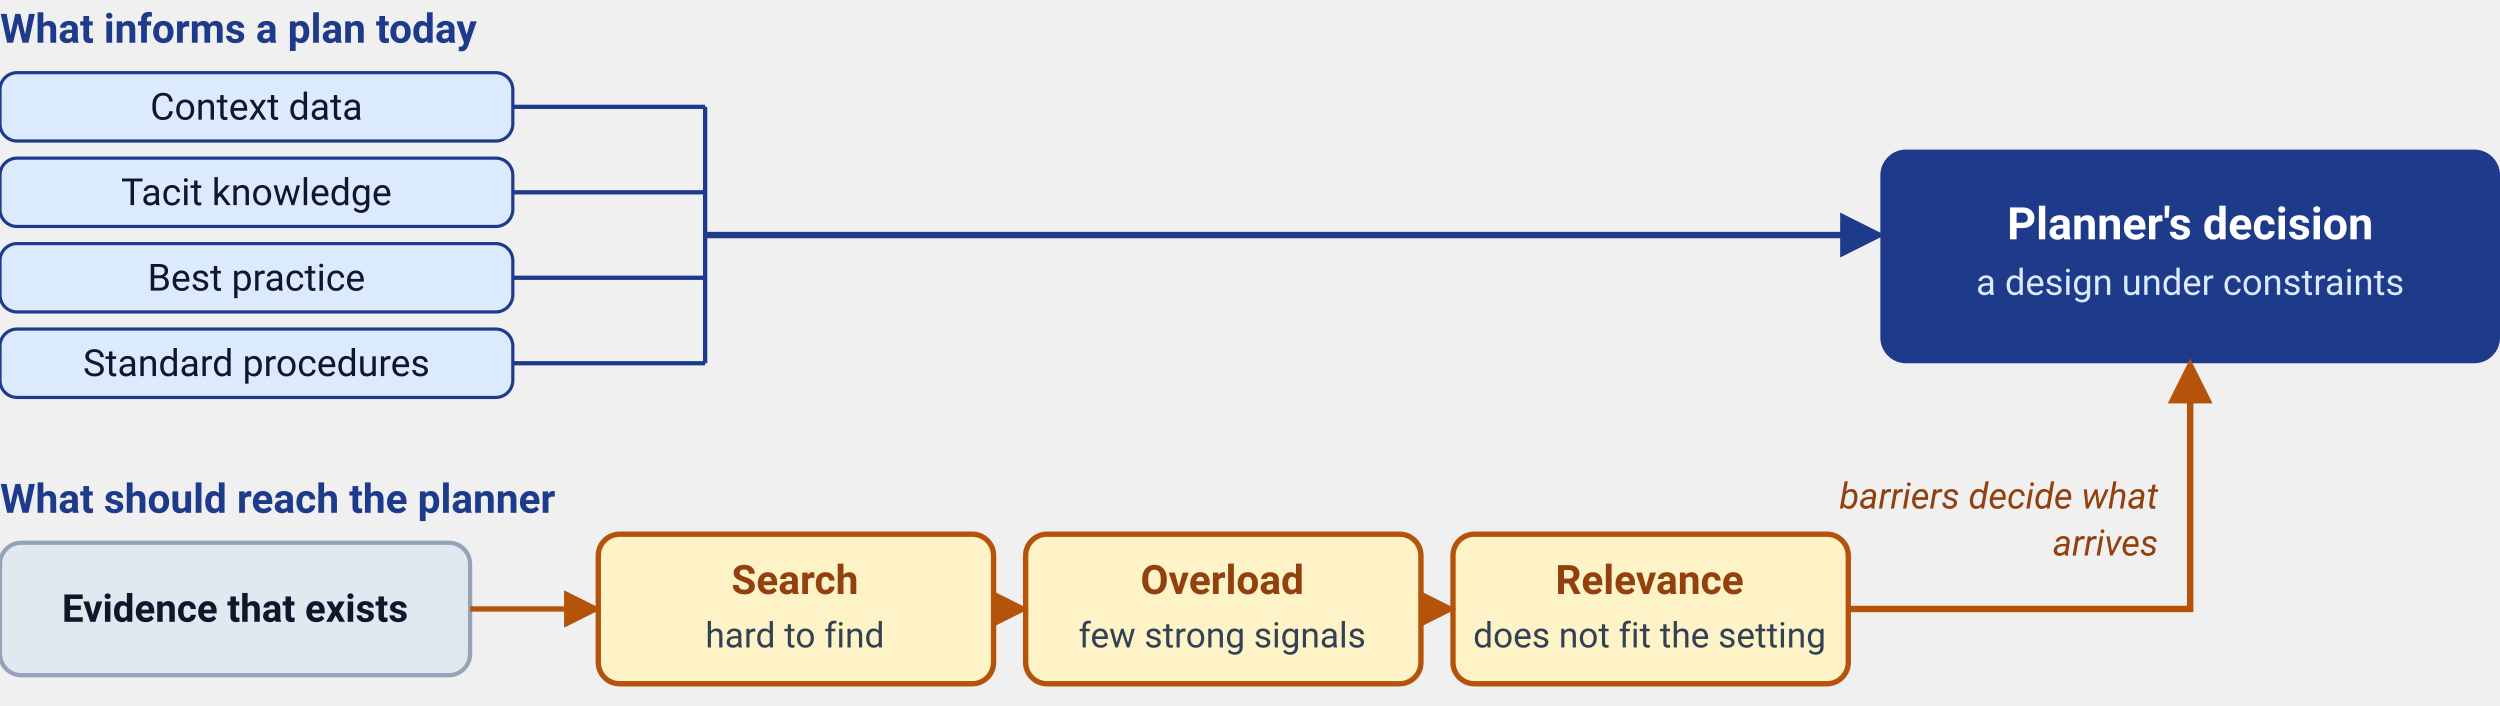
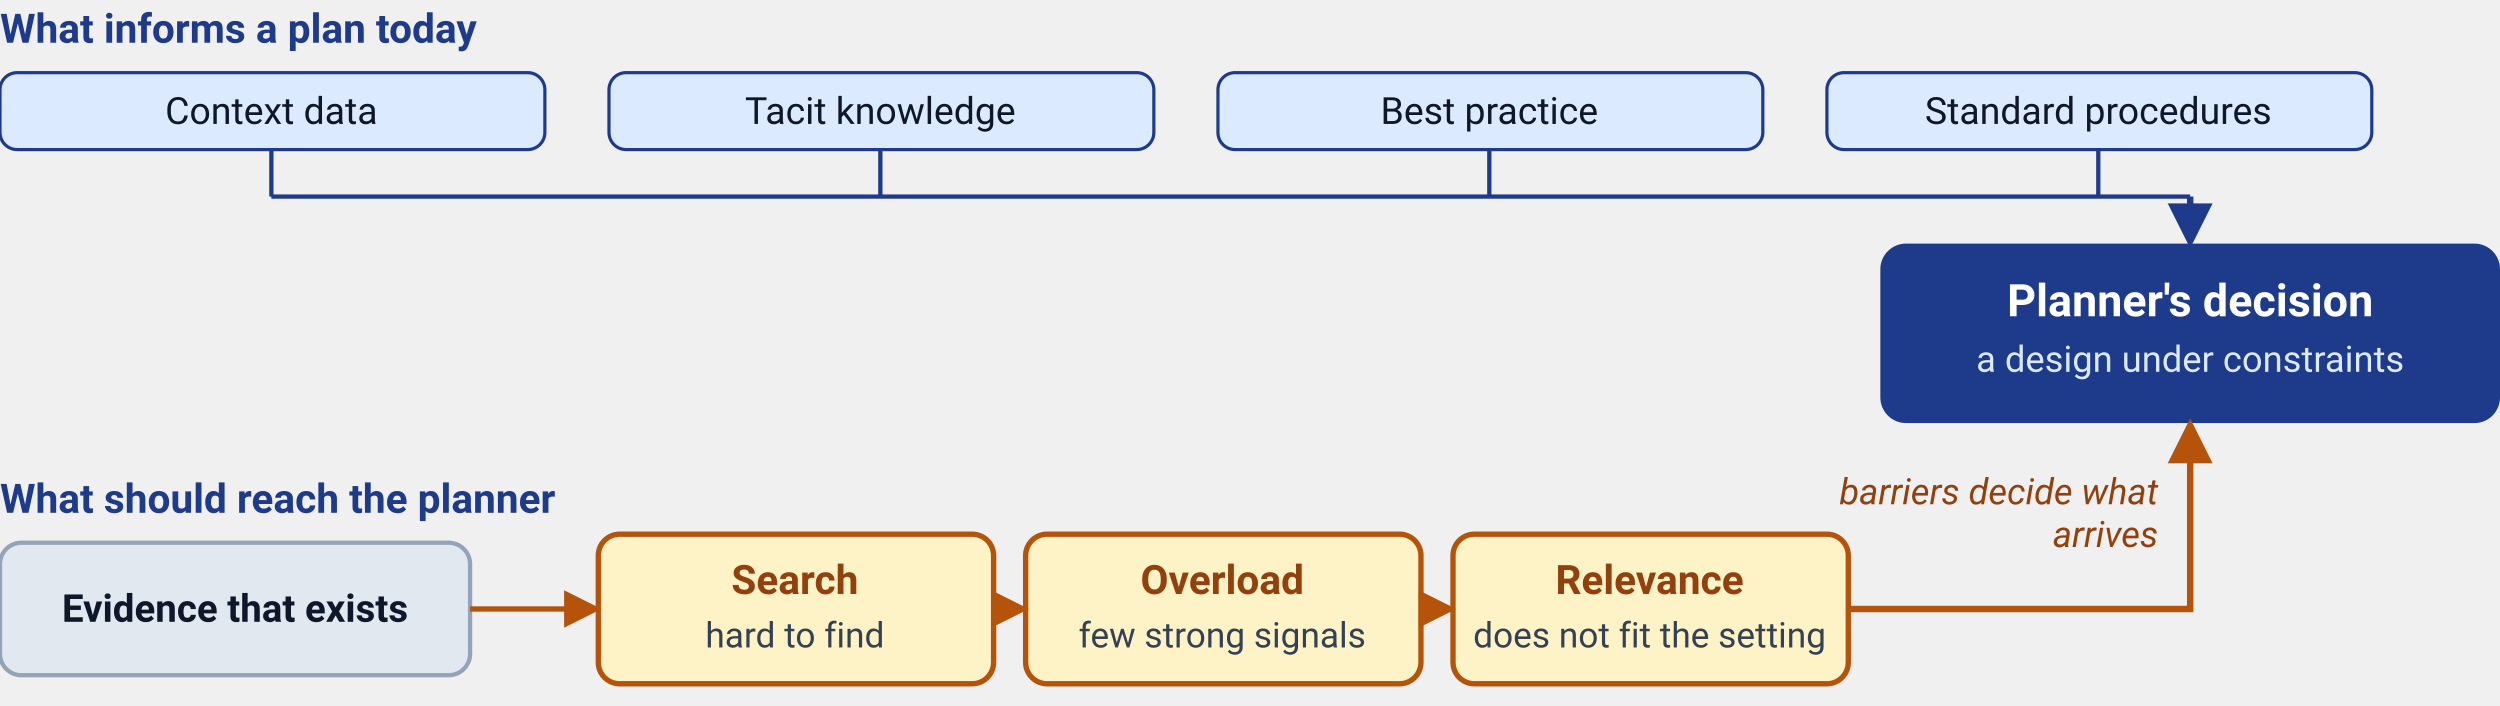
<svg xmlns="http://www.w3.org/2000/svg" font-family="Segoe UI, Roboto, Helvetica, Arial, sans-serif" viewBox="0 0 1170 330">
  <defs>
    <marker id="ah" viewBox="0 0 10 10" refX="8" refY="5" markerWidth="7" markerHeight="7" orient="auto">
      <path d="M0 0 L10 5 L0 10 Z" fill="#1e3a8a" />
    </marker>
    <marker id="ahg" viewBox="0 0 10 10" refX="8" refY="5" markerWidth="7" markerHeight="7" orient="auto">
      <path d="M0 0 L10 5 L0 10 Z" fill="#64748b" />
    </marker>
    <marker id="aha" viewBox="0 0 10 10" refX="8" refY="5" markerWidth="7" markerHeight="7" orient="auto">
      <path d="M0 0 L10 5 L0 10 Z" fill="#b45309" />
    </marker>
  </defs>
  <text x="0" y="20" font-size="19" fill="#1e3a8a" text-anchor="start" font-weight="700">What informs a plan today</text>
-   <rect x="0" y="34" width="240" height="32" rx="8" fill="#dbeafe" stroke="#1e3a8a" stroke-width="1.5" />
-   <text x="120" y="56.0" font-size="17.5" fill="#0f172a" text-anchor="middle">Context data</text>
-   <line x1="240" y1="50" x2="330" y2="50" stroke="#1e3a8a" stroke-width="2" />
-   <rect x="0" y="74" width="240" height="32" rx="8" fill="#dbeafe" stroke="#1e3a8a" stroke-width="1.5" />
-   <text x="120" y="96.0" font-size="17.5" fill="#0f172a" text-anchor="middle">Tacit knowledge</text>
-   <line x1="240" y1="90" x2="330" y2="90" stroke="#1e3a8a" stroke-width="2" />
-   <rect x="0" y="114" width="240" height="32" rx="8" fill="#dbeafe" stroke="#1e3a8a" stroke-width="1.5" />
-   <text x="120" y="136.0" font-size="17.5" fill="#0f172a" text-anchor="middle">Best practice</text>
-   <line x1="240" y1="130" x2="330" y2="130" stroke="#1e3a8a" stroke-width="2" />
-   <rect x="0" y="154" width="240" height="32" rx="8" fill="#dbeafe" stroke="#1e3a8a" stroke-width="1.5" />
-   <text x="120" y="176.0" font-size="17.5" fill="#0f172a" text-anchor="middle">Standard procedures</text>
-   <line x1="240" y1="170" x2="330" y2="170" stroke="#1e3a8a" stroke-width="2" />
-   <line x1="330" y1="50" x2="330" y2="170" stroke="#1e3a8a" stroke-width="2" />
-   <line x1="330" y1="110" x2="878" y2="110" stroke="#1e3a8a" stroke-width="3" marker-end="url(#ah)" />
-   <rect x="880" y="70" width="290" height="100" rx="12" fill="#1e3a8a" stroke="none" stroke-width="2" />
-   <text x="1025" y="112" font-size="21" fill="#fff" text-anchor="middle" font-weight="700">Planner's decision</text>
-   <text x="1025" y="138" font-size="17" fill="#dbeafe" text-anchor="middle">a design under constraints</text>
+   <rect x="0" y="34" width="255" height="36" rx="8" fill="#dbeafe" stroke="#1e3a8a" stroke-width="1.5" />
+   <text x="127" y="58.0" font-size="17.5" fill="#0f172a" text-anchor="middle">Context data</text>
+   <line x1="127" y1="70" x2="127" y2="92" stroke="#1e3a8a" stroke-width="2" />
+   <rect x="285" y="34" width="255" height="36" rx="8" fill="#dbeafe" stroke="#1e3a8a" stroke-width="1.5" />
+   <text x="412" y="58.0" font-size="17.5" fill="#0f172a" text-anchor="middle">Tacit knowledge</text>
+   <line x1="412" y1="70" x2="412" y2="92" stroke="#1e3a8a" stroke-width="2" />
+   <rect x="570" y="34" width="255" height="36" rx="8" fill="#dbeafe" stroke="#1e3a8a" stroke-width="1.5" />
+   <text x="697" y="58.0" font-size="17.5" fill="#0f172a" text-anchor="middle">Best practice</text>
+   <line x1="697" y1="70" x2="697" y2="92" stroke="#1e3a8a" stroke-width="2" />
+   <rect x="855" y="34" width="255" height="36" rx="8" fill="#dbeafe" stroke="#1e3a8a" stroke-width="1.5" />
+   <text x="982" y="58.0" font-size="17.5" fill="#0f172a" text-anchor="middle">Standard procedures</text>
+   <line x1="982" y1="70" x2="982" y2="92" stroke="#1e3a8a" stroke-width="2" />
+   <line x1="127" y1="92" x2="1025" y2="92" stroke="#1e3a8a" stroke-width="2" />
+   <line x1="1025" y1="92" x2="1025" y2="112" stroke="#1e3a8a" stroke-width="3" marker-end="url(#ah)" />
+   <rect x="880" y="114" width="290" height="84" rx="12" fill="#1e3a8a" stroke="none" stroke-width="2" />
+   <text x="1025" y="148" font-size="21" fill="#fff" text-anchor="middle" font-weight="700">Planner's decision</text>
+   <text x="1025" y="174" font-size="17" fill="#dbeafe" text-anchor="middle">a design under constraints</text>
  <text x="0" y="240" font-size="19" fill="#1e3a8a" text-anchor="start" font-weight="700">What should reach the planner</text>
  <rect x="0" y="254" width="220" height="62" rx="10" fill="#e2e8f0" stroke="#94a3b8" stroke-width="2" />
  <text x="110" y="291" font-size="18" fill="#0f172a" text-anchor="middle" font-weight="700">Evidence that exists</text>
  <rect x="280" y="250" width="185" height="70" rx="10" fill="#fef3c7" stroke="#b45309" stroke-width="2.5" />
  <text x="372" y="278" font-size="19" fill="#92400e" text-anchor="middle" font-weight="700">Search</text>
  <text x="372" y="303.0" font-size="16.5" fill="#334155" text-anchor="middle">hard to find</text>
  <rect x="480" y="250" width="185" height="70" rx="10" fill="#fef3c7" stroke="#b45309" stroke-width="2.5" />
  <text x="572" y="278" font-size="19" fill="#92400e" text-anchor="middle" font-weight="700">Overload</text>
  <text x="572" y="303.0" font-size="16.5" fill="#334155" text-anchor="middle">few strong signals</text>
  <rect x="680" y="250" width="185" height="70" rx="10" fill="#fef3c7" stroke="#b45309" stroke-width="2.5" />
  <text x="772" y="278" font-size="19" fill="#92400e" text-anchor="middle" font-weight="700">Relevance</text>
  <text x="772" y="303.0" font-size="16.5" fill="#334155" text-anchor="middle">does not fit the setting</text>
  <line x1="220" y1="285" x2="278" y2="285" stroke="#b45309" stroke-width="2.5" marker-end="url(#aha)" />
  <line x1="465" y1="285" x2="478" y2="285" stroke="#b45309" stroke-width="2.5" marker-end="url(#aha)" />
  <line x1="665" y1="285" x2="678" y2="285" stroke="#b45309" stroke-width="2.5" marker-end="url(#aha)" />
-   <path d="M865 285 H1025 V172" fill="none" stroke="#b45309" stroke-width="3" marker-end="url(#aha)" />
-   <text x="1010" y="238" font-size="17" fill="#92400e" text-anchor="end" font-style="italic">barriers decide what</text>
-   <text x="1010" y="260" font-size="17" fill="#92400e" text-anchor="end" font-style="italic">arrives</text>
+   <path d="M865 285 H1025 V200" fill="none" stroke="#b45309" stroke-width="3" marker-end="url(#aha)" />
+   <text x="1010" y="236" font-size="17" fill="#92400e" text-anchor="end" font-style="italic">barriers decide what</text>
+   <text x="1010" y="256" font-size="17" fill="#92400e" text-anchor="end" font-style="italic">arrives</text>
</svg>
